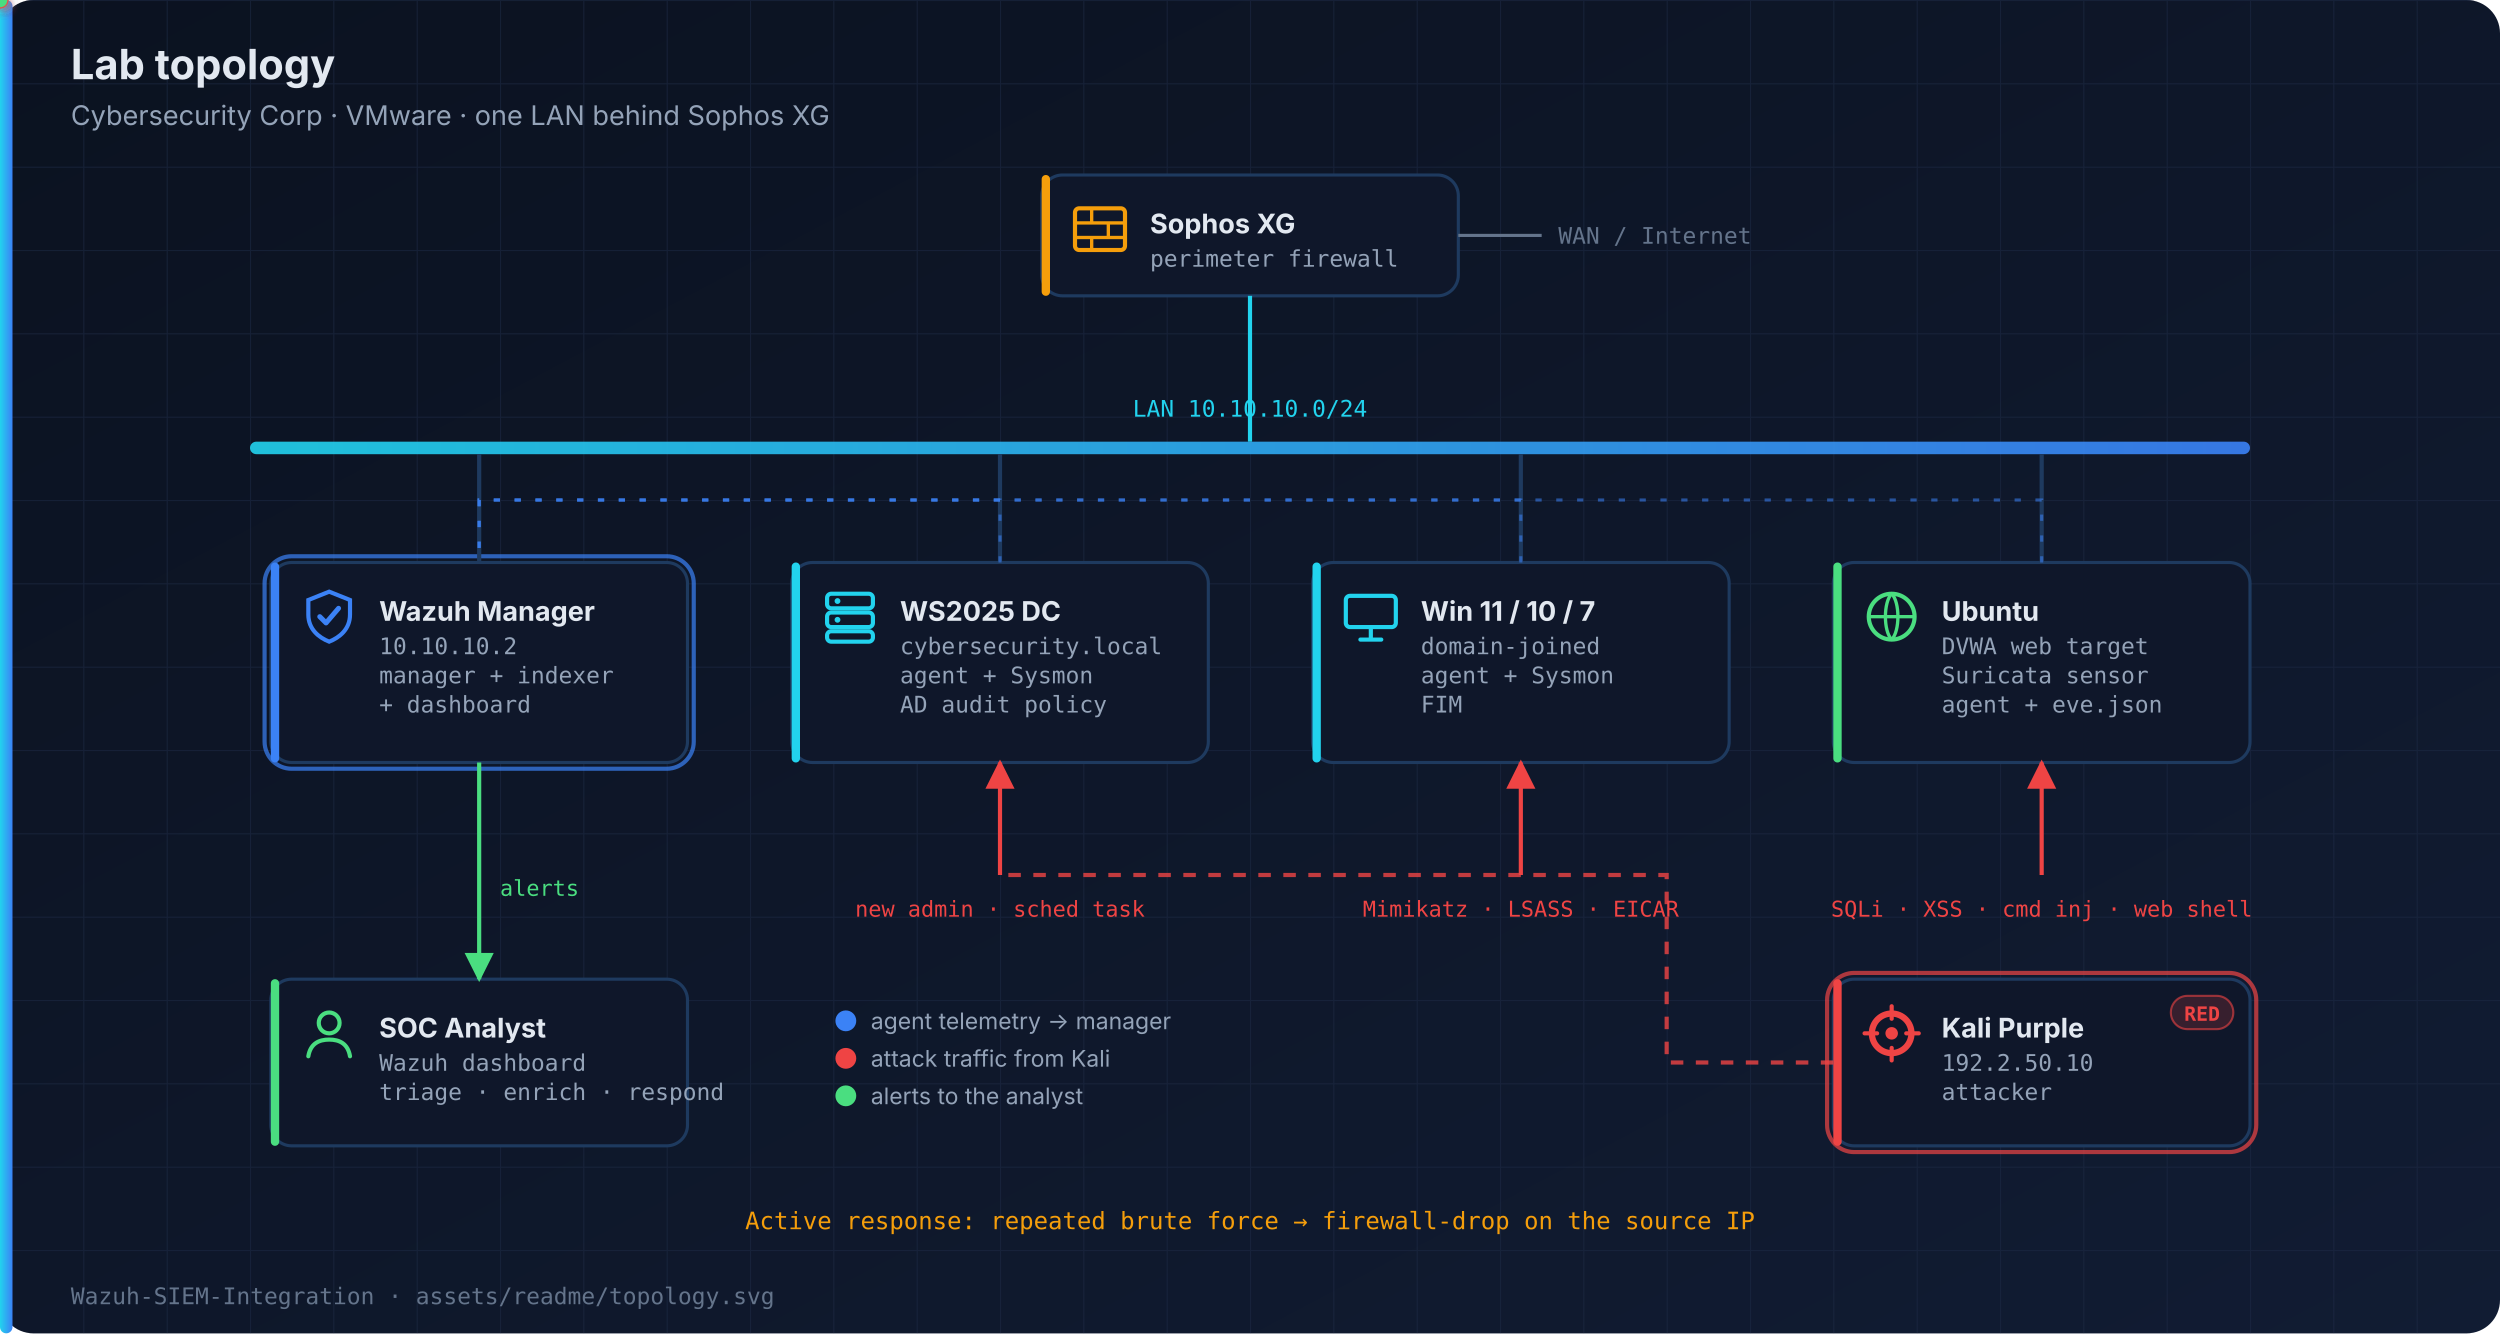
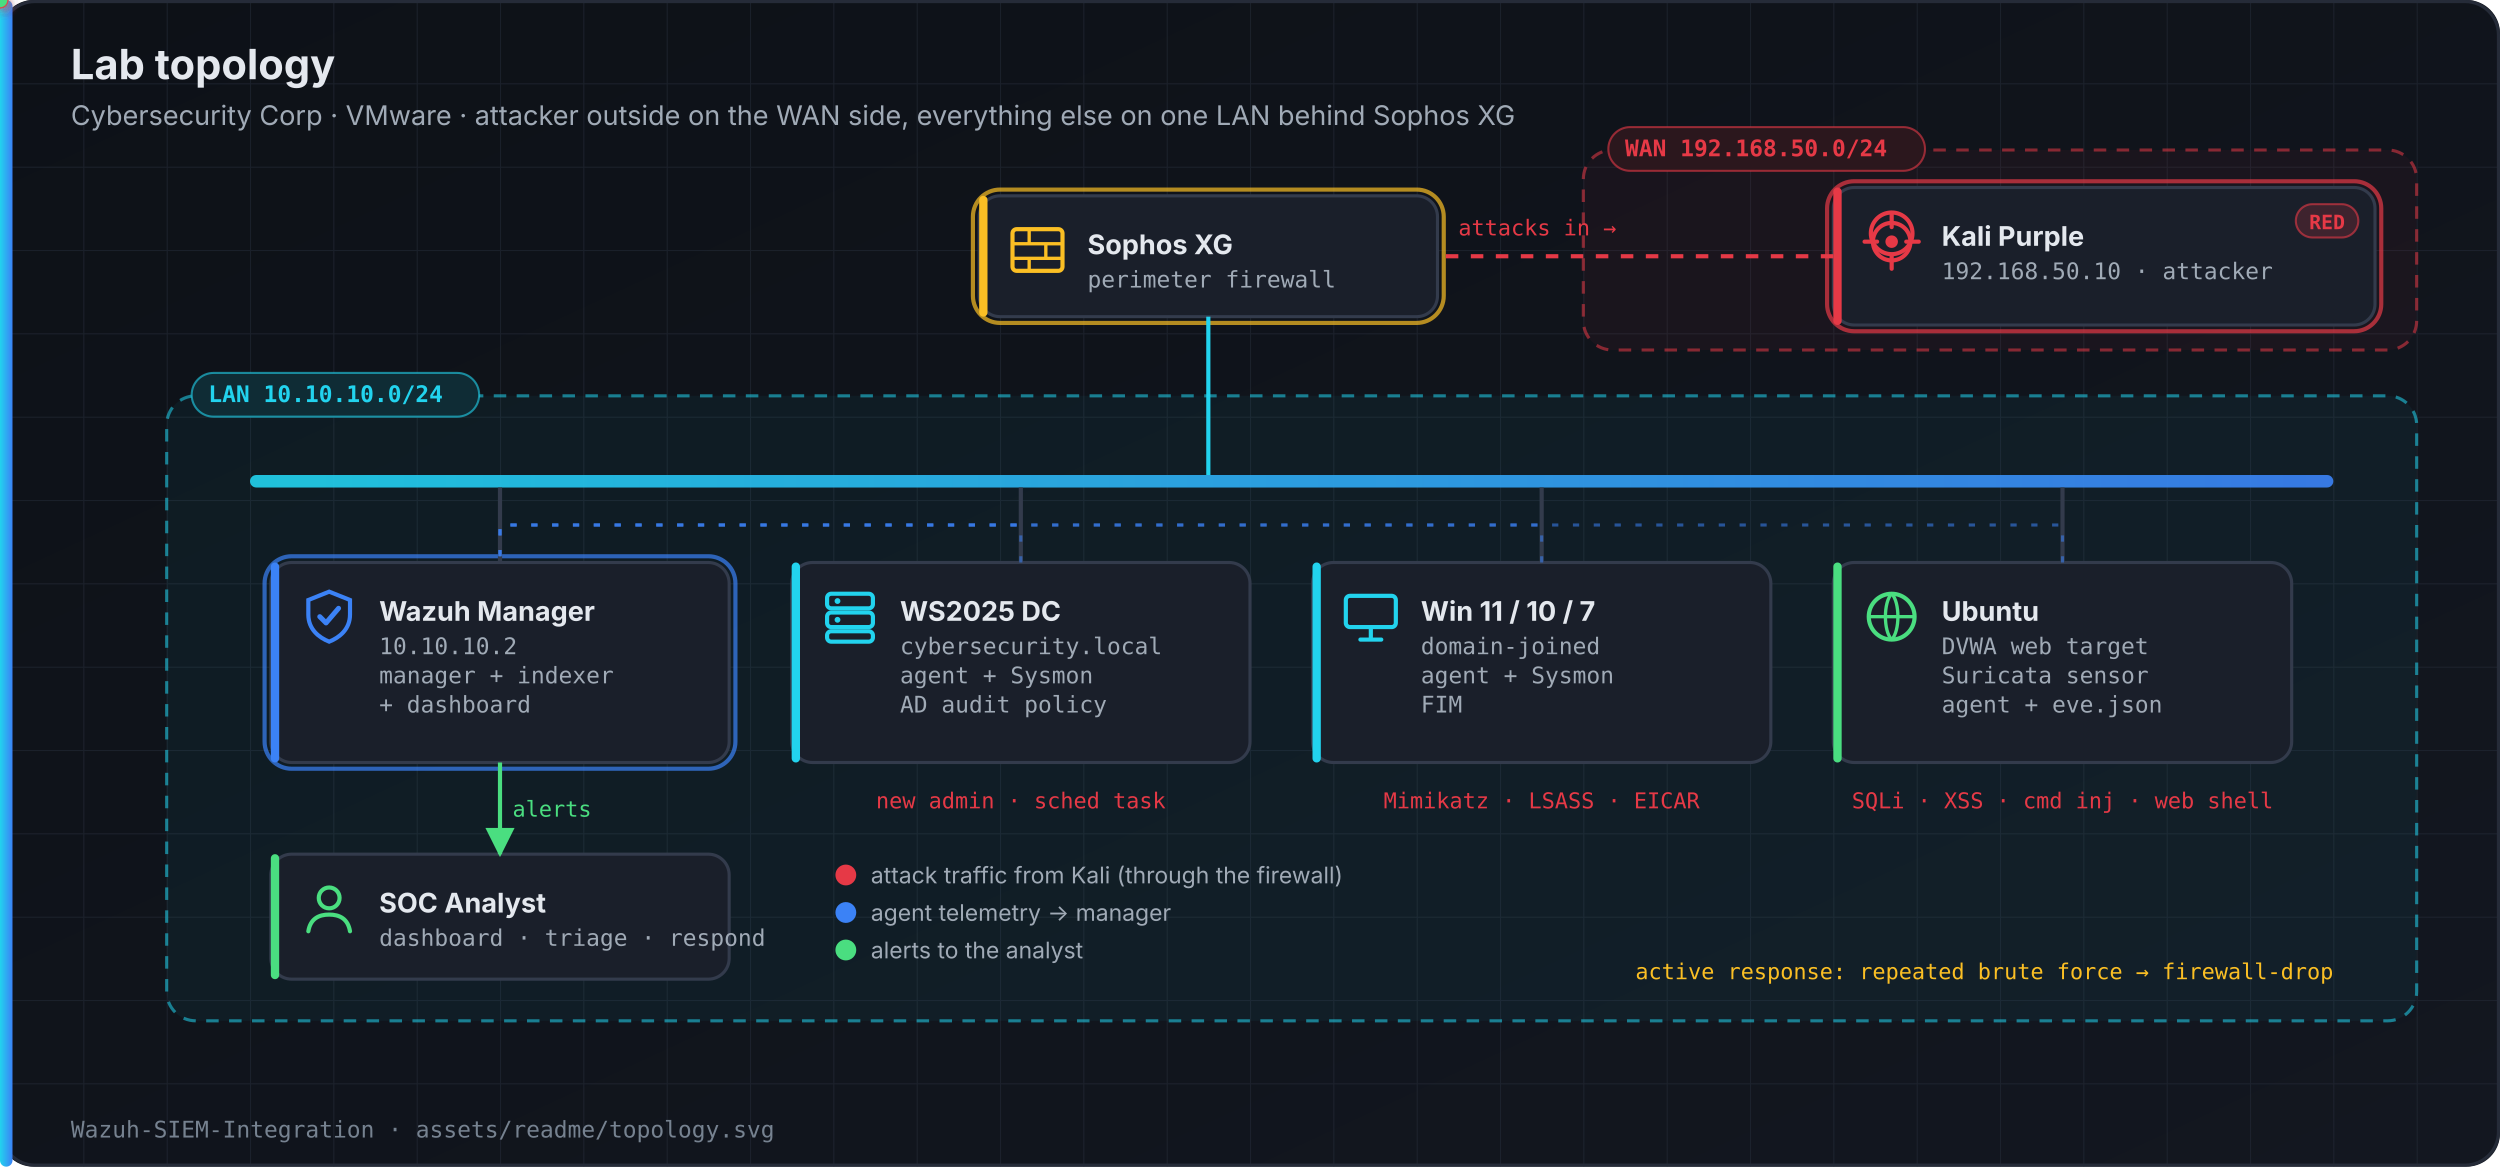
- <svg xmlns="http://www.w3.org/2000/svg" width="1200" height="640" viewBox="0 0 1200 640" role="img" aria-label="Lab topology — Cybersecurity Corp home lab">
+ <svg xmlns="http://www.w3.org/2000/svg" width="1200" height="560" viewBox="0 0 1200 560" role="img" aria-label="Lab topology — Cybersecurity Corp home lab">
  <defs>
    <linearGradient id="bg" x1="0" y1="0" x2="1" y2="1">
-       <stop offset="0" stop-color="#0B1220" />
-       <stop offset="1" stop-color="#111C33" />
+       <stop offset="0" stop-color="#0d1117" />
+       <stop offset="1" stop-color="#131720" />
    </linearGradient>
    <linearGradient id="accent" x1="0" y1="0" x2="1" y2="0">
-       <stop offset="0" stop-color="#22D3EE" />
-       <stop offset="1" stop-color="#3B82F6" />
+       <stop offset="0" stop-color="#22d3ee" />
+       <stop offset="1" stop-color="#3b82f6" />
    </linearGradient>
    <pattern id="grid" width="40" height="40" patternUnits="userSpaceOnUse">
-       <path d="M40 0H0V40" fill="none" stroke="#1E2A45" stroke-width="1" />
+       <path d="M40 0H0V40" fill="none" stroke="#252b38" stroke-width="1" />
    </pattern>
    <filter id="glow" x="-100%" y="-100%" width="300%" height="300%">
      <feGaussianBlur stdDeviation="2.5" result="b" />
      <feMerge>
        <feMergeNode in="b" />
        <feMergeNode in="SourceGraphic" />
      </feMerge>
    </filter>
-     <marker id="arrow-EF4444" viewBox="0 0 10 10" refX="9" refY="5" markerWidth="7" markerHeight="7" orient="auto-start-reverse">
-       <path d="M0 0L10 5L0 10z" fill="#EF4444" />
-     </marker>
-     <marker id="arrow-4ADE80" viewBox="0 0 10 10" refX="9" refY="5" markerWidth="7" markerHeight="7" orient="auto-start-reverse">
-       <path d="M0 0L10 5L0 10z" fill="#4ADE80" />
+     <marker id="arrow-4ade80" viewBox="0 0 10 10" refX="9" refY="5" markerWidth="7" markerHeight="7" orient="auto-start-reverse">
+       <path d="M0 0L10 5L0 10z" fill="#4ade80" />
    </marker>
  </defs>
-   <rect width="1200" height="640" rx="16" fill="url(#bg)" />
-   <rect width="1200" height="640" rx="16" fill="url(#grid)" opacity="0.55" />
-   <rect x="0" y="0" width="6" height="640" rx="3" fill="url(#accent)" />
-   <text x="34" y="38" font-family="Inter, Segoe UI, Arial, sans-serif" font-size="20" font-weight="700" fill="#E2E8F0">Lab topology</text>
-   <text x="34" y="60" font-family="Inter, Segoe UI, Arial, sans-serif" font-size="13" fill="#94A3B8">Cybersecurity Corp · VMware · one LAN behind Sophos XG</text>
-   <g transform="translate(500,84)">
-     <rect width="200" height="58" rx="10" fill="#0F172A" stroke="#1E3A5F" stroke-width="1.5" />
-     <rect width="4" height="58" rx="2" fill="#F59E0B" />
-     <g transform="translate(14,12)">
-       <rect x="2" y="4" width="24" height="20" rx="2" fill="none" stroke="#F59E0B" stroke-width="2" />
-       <path d="M2 11h24M2 18h24M10 4v7M18 11v7M10 18v6" stroke="#F59E0B" stroke-width="1.6" />
-     </g>
-     <text x="52" y="28" font-family="Inter, Segoe UI, Arial, sans-serif" font-size="13" font-weight="700" fill="#E2E8F0">Sophos XG</text>
-     <text x="52" y="44" font-family="ui-monospace, SFMono-Regular, Menlo, Consolas, monospace" font-size="11" fill="#94A3B8">perimeter firewall</text>
-   </g>
-   <path d="M700,113 L740,113" fill="none" stroke="#64748B" stroke-width="1.5" opacity="1" />
-   <text x="748" y="117" font-family="ui-monospace, SFMono-Regular, Menlo, Consolas, monospace" font-size="11" fill="#64748B">WAN / Internet</text>
-   <rect x="120" y="212" width="960" height="6" rx="3" fill="url(#accent)" opacity="0.9" />
-   <text x="600" y="200" font-family="ui-monospace, SFMono-Regular, Menlo, Consolas, monospace" font-size="11" fill="#22D3EE" text-anchor="middle">LAN  10.10.10.0/24</text>
-   <path d="M600.0,142 L600,212" fill="none" stroke="#22D3EE" stroke-width="2" opacity="1" />
-   <g transform="translate(130,270)">
-     <rect x="-3" y="-3" width="206" height="102" rx="13" fill="none" stroke="#3B82F6" stroke-width="2" opacity="0.7">
+   <rect width="1200" height="560" rx="16" fill="url(#bg)" />
+   <rect x="0.75" y="0.75" width="1198.5" height="558.5" rx="16" fill="none" stroke="#252b38" stroke-width="1.5" />
+   <rect width="1200" height="560" rx="16" fill="url(#grid)" opacity="0.55" />
+   <rect x="0" y="0" width="6" height="560" rx="3" fill="url(#accent)" />
+   <text x="34" y="38" font-family="Inter, Segoe UI, Arial, sans-serif" font-size="20" font-weight="700" fill="#e4e8ee">Lab topology</text>
+   <text x="34" y="60" font-family="Inter, Segoe UI, Arial, sans-serif" font-size="13" fill="#a0aab6">Cybersecurity Corp · VMware · attacker outside on the WAN side, everything else on one LAN behind Sophos XG</text>
+   <rect x="760" y="72" width="400" height="96" rx="14" fill="#e63946" fill-opacity="0.05" stroke="#e63946" stroke-opacity="0.55" stroke-width="1.5" stroke-dasharray="6 5" />
+   <rect x="772" y="61" width="152" height="21" rx="10.5" fill="#0d1117" />
+   <rect x="772" y="61" width="152" height="21" rx="10.5" fill="#e63946" fill-opacity="0.14" stroke="#e63946" stroke-opacity="0.6" />
+   <text x="780" y="75" font-family="ui-monospace, SFMono-Regular, Menlo, Consolas, monospace" font-size="11" font-weight="600" fill="#e63946">WAN  192.168.50.0/24</text>
+   <g transform="translate(880,90)">
+     <rect x="-3" y="-3" width="266" height="72" rx="13" fill="none" stroke="#e63946" stroke-width="2" opacity="0.7">
      <animate attributeName="opacity" values="0.8;0.15;0.8" dur="1.8s" repeatCount="indefinite" />
    </rect>
-     <rect width="200" height="96" rx="10" fill="#0F172A" stroke="#1E3A5F" stroke-width="1.5" />
-     <rect width="4" height="96" rx="2" fill="#3B82F6" />
+     <rect width="260" height="66" rx="10" fill="#1a1f2a" stroke="#333b4c" stroke-width="1.5" />
+     <rect width="4" height="66" rx="2" fill="#e63946" />
    <g transform="translate(14,12)">
-       <path d="M14 2l10 4v7c0 7-5 11-10 13C9 24 4 20 4 13V6z" fill="none" stroke="#3B82F6" stroke-width="2" />
-       <path d="M9.5 14l3 3 6-7" fill="none" stroke="#3B82F6" stroke-width="2.4" stroke-linecap="round" stroke-linejoin="round" />
+       <circle cx="14" cy="14" r="9" fill="none" stroke="#e63946" stroke-width="2" />
+       <circle cx="14" cy="14" r="3" fill="#e63946" />
+       <path d="M14 1v6M14 21v6M1 14h6M21 14h6" stroke="#e63946" stroke-width="2" stroke-linecap="round" />
    </g>
-     <text x="52" y="28" font-family="Inter, Segoe UI, Arial, sans-serif" font-size="13" font-weight="700" fill="#E2E8F0">Wazuh Manager</text>
-     <text x="52" y="44" font-family="ui-monospace, SFMono-Regular, Menlo, Consolas, monospace" font-size="11" fill="#94A3B8">10.10.10.2</text>
-     <text x="52" y="58" font-family="ui-monospace, SFMono-Regular, Menlo, Consolas, monospace" font-size="11" fill="#94A3B8">manager + indexer</text>
-     <text x="52" y="72" font-family="ui-monospace, SFMono-Regular, Menlo, Consolas, monospace" font-size="11" fill="#94A3B8">+ dashboard</text>
+     <text x="52" y="28" font-family="Inter, Segoe UI, Arial, sans-serif" font-size="13" font-weight="700" fill="#e4e8ee">Kali Purple</text>
+     <text x="52" y="44" font-family="ui-monospace, SFMono-Regular, Menlo, Consolas, monospace" font-size="11" fill="#a0aab6">192.168.50.10 · attacker</text>
+     <rect x="222" y="8" width="30" height="16" rx="8" fill="#e63946" fill-opacity="0.18" stroke="#e63946" stroke-opacity="0.6" />
+     <text x="237.0" y="20" font-family="ui-monospace, SFMono-Regular, Menlo, Consolas, monospace" font-size="9.5" font-weight="700" fill="#e63946" text-anchor="middle">RED</text>
  </g>
-   <g transform="translate(380,270)">
-     <rect width="200" height="96" rx="10" fill="#0F172A" stroke="#1E3A5F" stroke-width="1.5" />
-     <rect width="4" height="96" rx="2" fill="#22D3EE" />
-     <g transform="translate(14,12)">
-       <rect x="3" y="3" width="22" height="7" rx="2" fill="none" stroke="#22D3EE" stroke-width="2" />
-       <rect x="3" y="12" width="22" height="7" rx="2" fill="none" stroke="#22D3EE" stroke-width="2" />
-       <rect x="3" y="21" width="22" height="5" rx="2" fill="none" stroke="#22D3EE" stroke-width="2" />
-       <circle cx="8" cy="6.5" r="1.4" fill="#22D3EE" />
-       <circle cx="8" cy="15.5" r="1.4" fill="#22D3EE" />
-     </g>
-     <text x="52" y="28" font-family="Inter, Segoe UI, Arial, sans-serif" font-size="13" font-weight="700" fill="#E2E8F0">WS2025 DC</text>
-     <text x="52" y="44" font-family="ui-monospace, SFMono-Regular, Menlo, Consolas, monospace" font-size="11" fill="#94A3B8">cybersecurity.local</text>
-     <text x="52" y="58" font-family="ui-monospace, SFMono-Regular, Menlo, Consolas, monospace" font-size="11" fill="#94A3B8">agent + Sysmon</text>
-     <text x="52" y="72" font-family="ui-monospace, SFMono-Regular, Menlo, Consolas, monospace" font-size="11" fill="#94A3B8">AD audit policy</text>
-   </g>
-   <g transform="translate(630,270)">
-     <rect width="200" height="96" rx="10" fill="#0F172A" stroke="#1E3A5F" stroke-width="1.5" />
-     <rect width="4" height="96" rx="2" fill="#22D3EE" />
-     <g transform="translate(14,12)">
-       <rect x="2" y="4" width="24" height="15" rx="2" fill="none" stroke="#22D3EE" stroke-width="2" />
-       <path d="M9 25h10M14 19v6" stroke="#22D3EE" stroke-width="2" stroke-linecap="round" />
-     </g>
-     <text x="52" y="28" font-family="Inter, Segoe UI, Arial, sans-serif" font-size="13" font-weight="700" fill="#E2E8F0">Win 11 / 10 / 7</text>
-     <text x="52" y="44" font-family="ui-monospace, SFMono-Regular, Menlo, Consolas, monospace" font-size="11" fill="#94A3B8">domain-joined</text>
-     <text x="52" y="58" font-family="ui-monospace, SFMono-Regular, Menlo, Consolas, monospace" font-size="11" fill="#94A3B8">agent + Sysmon</text>
-     <text x="52" y="72" font-family="ui-monospace, SFMono-Regular, Menlo, Consolas, monospace" font-size="11" fill="#94A3B8">FIM</text>
-   </g>
-   <g transform="translate(880,270)">
-     <rect width="200" height="96" rx="10" fill="#0F172A" stroke="#1E3A5F" stroke-width="1.5" />
-     <rect width="4" height="96" rx="2" fill="#4ADE80" />
-     <g transform="translate(14,12)">
-       <circle cx="14" cy="14" r="11" fill="none" stroke="#4ADE80" stroke-width="2" />
-       <path d="M3 14h22M14 3c-4 4-4 18 0 22M14 3c4 4 4 18 0 22" fill="none" stroke="#4ADE80" stroke-width="1.6" />
-     </g>
-     <text x="52" y="28" font-family="Inter, Segoe UI, Arial, sans-serif" font-size="13" font-weight="700" fill="#E2E8F0">Ubuntu</text>
-     <text x="52" y="44" font-family="ui-monospace, SFMono-Regular, Menlo, Consolas, monospace" font-size="11" fill="#94A3B8">DVWA web target</text>
-     <text x="52" y="58" font-family="ui-monospace, SFMono-Regular, Menlo, Consolas, monospace" font-size="11" fill="#94A3B8">Suricata sensor</text>
-     <text x="52" y="72" font-family="ui-monospace, SFMono-Regular, Menlo, Consolas, monospace" font-size="11" fill="#94A3B8">agent + eve.json</text>
-   </g>
-   <path d="M230.0,218 L230.0,270" fill="none" stroke="#1E3A5F" stroke-width="2" opacity="1" />
-   <path d="M480.0,218 L480.0,270" fill="none" stroke="#1E3A5F" stroke-width="2" opacity="1" />
-   <path d="M730.0,218 L730.0,270" fill="none" stroke="#1E3A5F" stroke-width="2" opacity="1" />
-   <path d="M980.0,218 L980.0,270" fill="none" stroke="#1E3A5F" stroke-width="2" opacity="1" />
-   <path d="M480.0,270 L480.0,240 L230.0,240 L230.0,270" fill="none" stroke="#3B82F6" stroke-width="1.5" stroke-dasharray="3 7" opacity="0.55">
-     <animate attributeName="stroke-dashoffset" from="24" to="0" dur="1.2s" repeatCount="indefinite" />
-   </path>
-   <circle r="3" fill="#3B82F6" filter="url(#glow)">
-     <animateMotion dur="2.4s" begin="0s" repeatCount="indefinite" path="M480.0,270 L480.0,240 L230.0,240 L230.0,270" />
-   </circle>
-   <path d="M730.0,270 L730.0,240 L230.0,240 L230.0,270" fill="none" stroke="#3B82F6" stroke-width="1.5" stroke-dasharray="3 7" opacity="0.55">
-     <animate attributeName="stroke-dashoffset" from="24" to="0" dur="1.2s" repeatCount="indefinite" />
-   </path>
-   <circle r="3" fill="#3B82F6" filter="url(#glow)">
-     <animateMotion dur="2.4s" begin="0.6s" repeatCount="indefinite" path="M730.0,270 L730.0,240 L230.0,240 L230.0,270" />
-   </circle>
-   <path d="M980.0,270 L980.0,240 L230.0,240 L230.0,270" fill="none" stroke="#3B82F6" stroke-width="1.5" stroke-dasharray="3 7" opacity="0.55">
-     <animate attributeName="stroke-dashoffset" from="24" to="0" dur="1.2s" repeatCount="indefinite" />
-   </path>
-   <circle r="3" fill="#3B82F6" filter="url(#glow)">
-     <animateMotion dur="2.4s" begin="1.2s" repeatCount="indefinite" path="M980.0,270 L980.0,240 L230.0,240 L230.0,270" />
-   </circle>
-   <g transform="translate(880,470)">
-     <rect x="-3" y="-3" width="206" height="86" rx="13" fill="none" stroke="#EF4444" stroke-width="2" opacity="0.7">
-       <animate attributeName="opacity" values="0.8;0.15;0.8" dur="1.8s" repeatCount="indefinite" />
-     </rect>
-     <rect width="200" height="80" rx="10" fill="#0F172A" stroke="#1E3A5F" stroke-width="1.5" />
-     <rect width="4" height="80" rx="2" fill="#EF4444" />
-     <g transform="translate(14,12)">
-       <circle cx="14" cy="14" r="9" fill="none" stroke="#EF4444" stroke-width="2" />
-       <circle cx="14" cy="14" r="3" fill="#EF4444" />
-       <path d="M14 1v6M14 21v6M1 14h6M21 14h6" stroke="#EF4444" stroke-width="2" stroke-linecap="round" />
-     </g>
-     <text x="52" y="28" font-family="Inter, Segoe UI, Arial, sans-serif" font-size="13" font-weight="700" fill="#E2E8F0">Kali Purple</text>
-     <text x="52" y="44" font-family="ui-monospace, SFMono-Regular, Menlo, Consolas, monospace" font-size="11" fill="#94A3B8">192.2.50.10</text>
-     <text x="52" y="58" font-family="ui-monospace, SFMono-Regular, Menlo, Consolas, monospace" font-size="11" fill="#94A3B8">attacker</text>
-     <rect x="162" y="8" width="30" height="16" rx="8" fill="#EF4444" fill-opacity="0.18" stroke="#EF4444" stroke-opacity="0.6" />
-     <text x="177.0" y="20" font-family="ui-monospace, SFMono-Regular, Menlo, Consolas, monospace" font-size="9.5" font-weight="700" fill="#EF4444" text-anchor="middle">RED</text>
-   </g>
-   <circle cx="908" cy="496" r="10" fill="none" stroke="#EF4444" stroke-width="2">
+   <circle cx="908" cy="112" r="10" fill="none" stroke="#e63946" stroke-width="2">
    <animate attributeName="r" from="10" to="34" dur="2.2s" begin="0s" repeatCount="indefinite" />
    <animate attributeName="opacity" from="0.9" to="0" dur="2.2s" begin="0s" repeatCount="indefinite" />
  </circle>
-   <path d="M880,510.0 L800,510.0 L800,420 L480.0,420" fill="none" stroke="#EF4444" stroke-width="2" stroke-dasharray="6 6" opacity="0.8">
+   <g transform="translate(470,94)">
+     <rect x="-3" y="-3" width="226" height="64" rx="13" fill="none" stroke="#fbbf24" stroke-width="2" opacity="0.7">
+       <animate attributeName="opacity" values="0.8;0.15;0.8" dur="1.8s" repeatCount="indefinite" />
+     </rect>
+     <rect width="220" height="58" rx="10" fill="#1a1f2a" stroke="#333b4c" stroke-width="1.5" />
+     <rect width="4" height="58" rx="2" fill="#fbbf24" />
+     <g transform="translate(14,12)">
+       <rect x="2" y="4" width="24" height="20" rx="2" fill="none" stroke="#fbbf24" stroke-width="2" />
+       <path d="M2 11h24M2 18h24M10 4v7M18 11v7M10 18v6" stroke="#fbbf24" stroke-width="1.6" />
+     </g>
+     <text x="52" y="28" font-family="Inter, Segoe UI, Arial, sans-serif" font-size="13" font-weight="700" fill="#e4e8ee">Sophos XG</text>
+     <text x="52" y="44" font-family="ui-monospace, SFMono-Regular, Menlo, Consolas, monospace" font-size="11" fill="#a0aab6">perimeter firewall</text>
+   </g>
+   <path d="M880,123.0 L690,123.0" fill="none" stroke="#e63946" stroke-width="2" stroke-dasharray="6 6" opacity="1">
    <animate attributeName="stroke-dashoffset" from="24" to="0" dur="1.2s" repeatCount="indefinite" />
  </path>
-   <path d="M980.0,420 L980.0,366" fill="none" stroke="#EF4444" stroke-width="2" opacity="1" marker-end="url(#arrow-EF4444)" />
-   <circle r="4" fill="#EF4444" filter="url(#glow)">
-     <animateMotion dur="2.6s" begin="0.0s" repeatCount="indefinite" path="M880,510.0 L800,510.0 L800,420 L980.0,420 L980.0,366" />
+   <text x="700" y="113" font-family="ui-monospace, SFMono-Regular, Menlo, Consolas, monospace" font-size="10.5" fill="#e63946">attacks in →</text>
+   <rect x="80" y="190" width="1080" height="300" rx="14" fill="#22d3ee" fill-opacity="0.05" stroke="#22d3ee" stroke-opacity="0.55" stroke-width="1.5" stroke-dasharray="6 5" />
+   <rect x="92" y="179" width="138" height="21" rx="10.5" fill="#0d1117" />
+   <rect x="92" y="179" width="138" height="21" rx="10.5" fill="#22d3ee" fill-opacity="0.14" stroke="#22d3ee" stroke-opacity="0.6" />
+   <text x="100" y="193" font-family="ui-monospace, SFMono-Regular, Menlo, Consolas, monospace" font-size="11" font-weight="600" fill="#22d3ee">LAN  10.10.10.0/24</text>
+   <rect x="120" y="228" width="1000" height="6" rx="3" fill="url(#accent)" opacity="0.9" />
+   <path d="M580.0,152 L580,228" fill="none" stroke="#22d3ee" stroke-width="2" opacity="1" />
+   <g transform="translate(130,270)">
+     <rect x="-3" y="-3" width="226" height="102" rx="13" fill="none" stroke="#3b82f6" stroke-width="2" opacity="0.7">
+       <animate attributeName="opacity" values="0.8;0.15;0.8" dur="1.8s" repeatCount="indefinite" />
+     </rect>
+     <rect width="220" height="96" rx="10" fill="#1a1f2a" stroke="#333b4c" stroke-width="1.5" />
+     <rect width="4" height="96" rx="2" fill="#3b82f6" />
+     <g transform="translate(14,12)">
+       <path d="M14 2l10 4v7c0 7-5 11-10 13C9 24 4 20 4 13V6z" fill="none" stroke="#3b82f6" stroke-width="2" />
+       <path d="M9.5 14l3 3 6-7" fill="none" stroke="#3b82f6" stroke-width="2.4" stroke-linecap="round" stroke-linejoin="round" />
+     </g>
+     <text x="52" y="28" font-family="Inter, Segoe UI, Arial, sans-serif" font-size="13" font-weight="700" fill="#e4e8ee">Wazuh Manager</text>
+     <text x="52" y="44" font-family="ui-monospace, SFMono-Regular, Menlo, Consolas, monospace" font-size="11" fill="#a0aab6">10.10.10.2</text>
+     <text x="52" y="58" font-family="ui-monospace, SFMono-Regular, Menlo, Consolas, monospace" font-size="11" fill="#a0aab6">manager + indexer</text>
+     <text x="52" y="72" font-family="ui-monospace, SFMono-Regular, Menlo, Consolas, monospace" font-size="11" fill="#a0aab6">+ dashboard</text>
+   </g>
+   <g transform="translate(380,270)">
+     <rect width="220" height="96" rx="10" fill="#1a1f2a" stroke="#333b4c" stroke-width="1.5" />
+     <rect width="4" height="96" rx="2" fill="#22d3ee" />
+     <g transform="translate(14,12)">
+       <rect x="3" y="3" width="22" height="7" rx="2" fill="none" stroke="#22d3ee" stroke-width="2" />
+       <rect x="3" y="12" width="22" height="7" rx="2" fill="none" stroke="#22d3ee" stroke-width="2" />
+       <rect x="3" y="21" width="22" height="5" rx="2" fill="none" stroke="#22d3ee" stroke-width="2" />
+       <circle cx="8" cy="6.5" r="1.4" fill="#22d3ee" />
+       <circle cx="8" cy="15.5" r="1.4" fill="#22d3ee" />
+     </g>
+     <text x="52" y="28" font-family="Inter, Segoe UI, Arial, sans-serif" font-size="13" font-weight="700" fill="#e4e8ee">WS2025 DC</text>
+     <text x="52" y="44" font-family="ui-monospace, SFMono-Regular, Menlo, Consolas, monospace" font-size="11" fill="#a0aab6">cybersecurity.local</text>
+     <text x="52" y="58" font-family="ui-monospace, SFMono-Regular, Menlo, Consolas, monospace" font-size="11" fill="#a0aab6">agent + Sysmon</text>
+     <text x="52" y="72" font-family="ui-monospace, SFMono-Regular, Menlo, Consolas, monospace" font-size="11" fill="#a0aab6">AD audit policy</text>
+   </g>
+   <g transform="translate(630,270)">
+     <rect width="220" height="96" rx="10" fill="#1a1f2a" stroke="#333b4c" stroke-width="1.5" />
+     <rect width="4" height="96" rx="2" fill="#22d3ee" />
+     <g transform="translate(14,12)">
+       <rect x="2" y="4" width="24" height="15" rx="2" fill="none" stroke="#22d3ee" stroke-width="2" />
+       <path d="M9 25h10M14 19v6" stroke="#22d3ee" stroke-width="2" stroke-linecap="round" />
+     </g>
+     <text x="52" y="28" font-family="Inter, Segoe UI, Arial, sans-serif" font-size="13" font-weight="700" fill="#e4e8ee">Win 11 / 10 / 7</text>
+     <text x="52" y="44" font-family="ui-monospace, SFMono-Regular, Menlo, Consolas, monospace" font-size="11" fill="#a0aab6">domain-joined</text>
+     <text x="52" y="58" font-family="ui-monospace, SFMono-Regular, Menlo, Consolas, monospace" font-size="11" fill="#a0aab6">agent + Sysmon</text>
+     <text x="52" y="72" font-family="ui-monospace, SFMono-Regular, Menlo, Consolas, monospace" font-size="11" fill="#a0aab6">FIM</text>
+   </g>
+   <g transform="translate(880,270)">
+     <rect width="220" height="96" rx="10" fill="#1a1f2a" stroke="#333b4c" stroke-width="1.5" />
+     <rect width="4" height="96" rx="2" fill="#4ade80" />
+     <g transform="translate(14,12)">
+       <circle cx="14" cy="14" r="11" fill="none" stroke="#4ade80" stroke-width="2" />
+       <path d="M3 14h22M14 3c-4 4-4 18 0 22M14 3c4 4 4 18 0 22" fill="none" stroke="#4ade80" stroke-width="1.6" />
+     </g>
+     <text x="52" y="28" font-family="Inter, Segoe UI, Arial, sans-serif" font-size="13" font-weight="700" fill="#e4e8ee">Ubuntu</text>
+     <text x="52" y="44" font-family="ui-monospace, SFMono-Regular, Menlo, Consolas, monospace" font-size="11" fill="#a0aab6">DVWA web target</text>
+     <text x="52" y="58" font-family="ui-monospace, SFMono-Regular, Menlo, Consolas, monospace" font-size="11" fill="#a0aab6">Suricata sensor</text>
+     <text x="52" y="72" font-family="ui-monospace, SFMono-Regular, Menlo, Consolas, monospace" font-size="11" fill="#a0aab6">agent + eve.json</text>
+   </g>
+   <path d="M240.0,234 L240.0,270" fill="none" stroke="#333b4c" stroke-width="2" opacity="1" />
+   <path d="M490.0,234 L490.0,270" fill="none" stroke="#333b4c" stroke-width="2" opacity="1" />
+   <path d="M740.0,234 L740.0,270" fill="none" stroke="#333b4c" stroke-width="2" opacity="1" />
+   <path d="M990.0,234 L990.0,270" fill="none" stroke="#333b4c" stroke-width="2" opacity="1" />
+   <path d="M490.0,270 L490.0,252 L240.0,252 L240.0,270" fill="none" stroke="#3b82f6" stroke-width="1.5" stroke-dasharray="3 7" opacity="0.55">
+     <animate attributeName="stroke-dashoffset" from="24" to="0" dur="1.2s" repeatCount="indefinite" />
+   </path>
+   <circle r="3" fill="#3b82f6" filter="url(#glow)">
+     <animateMotion dur="2.4s" begin="0s" repeatCount="indefinite" path="M490.0,270 L490.0,252 L240.0,252 L240.0,270" />
  </circle>
-   <text x="980.0" y="440" font-family="ui-monospace, SFMono-Regular, Menlo, Consolas, monospace" font-size="10.5" fill="#EF4444" text-anchor="middle">SQLi · XSS · cmd inj · web shell</text>
-   <path d="M730.0,420 L730.0,366" fill="none" stroke="#EF4444" stroke-width="2" opacity="1" marker-end="url(#arrow-EF4444)" />
-   <circle r="4" fill="#EF4444" filter="url(#glow)">
-     <animateMotion dur="3.0s" begin="0.9s" repeatCount="indefinite" path="M880,510.0 L800,510.0 L800,420 L730.0,420 L730.0,366" />
+   <path d="M740.0,270 L740.0,252 L240.0,252 L240.0,270" fill="none" stroke="#3b82f6" stroke-width="1.5" stroke-dasharray="3 7" opacity="0.55">
+     <animate attributeName="stroke-dashoffset" from="24" to="0" dur="1.2s" repeatCount="indefinite" />
+   </path>
+   <circle r="3" fill="#3b82f6" filter="url(#glow)">
+     <animateMotion dur="2.4s" begin="0.6s" repeatCount="indefinite" path="M740.0,270 L740.0,252 L240.0,252 L240.0,270" />
  </circle>
-   <text x="730.0" y="440" font-family="ui-monospace, SFMono-Regular, Menlo, Consolas, monospace" font-size="10.5" fill="#EF4444" text-anchor="middle">Mimikatz · LSASS · EICAR</text>
-   <path d="M480.0,420 L480.0,366" fill="none" stroke="#EF4444" stroke-width="2" opacity="1" marker-end="url(#arrow-EF4444)" />
-   <circle r="4" fill="#EF4444" filter="url(#glow)">
-     <animateMotion dur="3.4s" begin="1.8s" repeatCount="indefinite" path="M880,510.0 L800,510.0 L800,420 L480.0,420 L480.0,366" />
+   <path d="M990.0,270 L990.0,252 L240.0,252 L240.0,270" fill="none" stroke="#3b82f6" stroke-width="1.5" stroke-dasharray="3 7" opacity="0.55">
+     <animate attributeName="stroke-dashoffset" from="24" to="0" dur="1.2s" repeatCount="indefinite" />
+   </path>
+   <circle r="3" fill="#3b82f6" filter="url(#glow)">
+     <animateMotion dur="2.4s" begin="1.2s" repeatCount="indefinite" path="M990.0,270 L990.0,252 L240.0,252 L240.0,270" />
  </circle>
-   <text x="480.0" y="440" font-family="ui-monospace, SFMono-Regular, Menlo, Consolas, monospace" font-size="10.5" fill="#EF4444" text-anchor="middle">new admin · sched task</text>
-   <g transform="translate(130,470)">
-     <rect width="200" height="80" rx="10" fill="#0F172A" stroke="#1E3A5F" stroke-width="1.5" />
-     <rect width="4" height="80" rx="2" fill="#4ADE80" />
+   <circle r="4" fill="#e63946" filter="url(#glow)">
+     <animateMotion dur="3.2s" begin="0.0s" repeatCount="indefinite" path="M880,123.0 L690,123.0 L580.0,123.0 L580.0,152 L580,228 L990.0,228 L990.0,270" />
+   </circle>
+   <text x="990.0" y="388" font-family="ui-monospace, SFMono-Regular, Menlo, Consolas, monospace" font-size="10.5" fill="#e63946" text-anchor="middle">SQLi · XSS · cmd inj · web shell</text>
+   <circle r="4" fill="#e63946" filter="url(#glow)">
+     <animateMotion dur="3.6s" begin="1.0s" repeatCount="indefinite" path="M880,123.0 L690,123.0 L580.0,123.0 L580.0,152 L580,228 L740.0,228 L740.0,270" />
+   </circle>
+   <text x="740.0" y="388" font-family="ui-monospace, SFMono-Regular, Menlo, Consolas, monospace" font-size="10.5" fill="#e63946" text-anchor="middle">Mimikatz · LSASS · EICAR</text>
+   <circle r="4" fill="#e63946" filter="url(#glow)">
+     <animateMotion dur="4.0s" begin="2.0s" repeatCount="indefinite" path="M880,123.0 L690,123.0 L580.0,123.0 L580.0,152 L580,228 L490.0,228 L490.0,270" />
+   </circle>
+   <text x="490.0" y="388" font-family="ui-monospace, SFMono-Regular, Menlo, Consolas, monospace" font-size="10.5" fill="#e63946" text-anchor="middle">new admin · sched task</text>
+   <g transform="translate(130,410)">
+     <rect width="220" height="60" rx="10" fill="#1a1f2a" stroke="#333b4c" stroke-width="1.5" />
+     <rect width="4" height="60" rx="2" fill="#4ade80" />
    <g transform="translate(14,12)">
-       <circle cx="14" cy="9" r="5" fill="none" stroke="#4ADE80" stroke-width="2" />
-       <path d="M4 25c1-6 5-8 10-8s9 2 10 8" fill="none" stroke="#4ADE80" stroke-width="2" stroke-linecap="round" />
+       <circle cx="14" cy="9" r="5" fill="none" stroke="#4ade80" stroke-width="2" />
+       <path d="M4 25c1-6 5-8 10-8s9 2 10 8" fill="none" stroke="#4ade80" stroke-width="2" stroke-linecap="round" />
    </g>
-     <text x="52" y="28" font-family="Inter, Segoe UI, Arial, sans-serif" font-size="13" font-weight="700" fill="#E2E8F0">SOC Analyst</text>
-     <text x="52" y="44" font-family="ui-monospace, SFMono-Regular, Menlo, Consolas, monospace" font-size="11" fill="#94A3B8">Wazuh dashboard</text>
-     <text x="52" y="58" font-family="ui-monospace, SFMono-Regular, Menlo, Consolas, monospace" font-size="11" fill="#94A3B8">triage · enrich · respond</text>
+     <text x="52" y="28" font-family="Inter, Segoe UI, Arial, sans-serif" font-size="13" font-weight="700" fill="#e4e8ee">SOC Analyst</text>
+     <text x="52" y="44" font-family="ui-monospace, SFMono-Regular, Menlo, Consolas, monospace" font-size="11" fill="#a0aab6">dashboard · triage · respond</text>
  </g>
-   <path d="M230.0,366 L230.0,470" fill="none" stroke="#4ADE80" stroke-width="2" opacity="1" marker-end="url(#arrow-4ADE80)" />
-   <circle r="3.5" fill="#4ADE80" filter="url(#glow)">
-     <animateMotion dur="1.6s" begin="0.3s" repeatCount="indefinite" path="M230.0,366 L230.0,470" />
+   <path d="M240.0,366 L240.0,410" fill="none" stroke="#4ade80" stroke-width="2" opacity="1" marker-end="url(#arrow-4ade80)" />
+   <circle r="3.5" fill="#4ade80" filter="url(#glow)">
+     <animateMotion dur="1.4s" begin="0.3s" repeatCount="indefinite" path="M240.0,366 L240.0,410" />
  </circle>
-   <text x="240" y="430" font-family="ui-monospace, SFMono-Regular, Menlo, Consolas, monospace" font-size="10.5" fill="#4ADE80">alerts</text>
-   <text x="600" y="590" font-family="ui-monospace, SFMono-Regular, Menlo, Consolas, monospace" font-size="11.5" fill="#F59E0B" text-anchor="middle">Active response: repeated brute force → firewall-drop on the source IP</text>
-   <circle cx="406" cy="490" r="5" fill="#3B82F6" />
-   <text x="418" y="494" font-family="Inter, Segoe UI, Arial, sans-serif" font-size="11" fill="#94A3B8">agent telemetry → manager</text>
-   <circle cx="406" cy="508" r="5" fill="#EF4444" />
-   <text x="418" y="512" font-family="Inter, Segoe UI, Arial, sans-serif" font-size="11" fill="#94A3B8">attack traffic from Kali</text>
-   <circle cx="406" cy="526" r="5" fill="#4ADE80" />
-   <text x="418" y="530" font-family="Inter, Segoe UI, Arial, sans-serif" font-size="11" fill="#94A3B8">alerts to the analyst</text>
-   <text x="34" y="626" font-family="ui-monospace, SFMono-Regular, Menlo, Consolas, monospace" font-size="11" fill="#64748B">Wazuh-SIEM-Integration · assets/readme/topology.svg</text>
+   <text x="246" y="392" font-family="ui-monospace, SFMono-Regular, Menlo, Consolas, monospace" font-size="10.5" fill="#4ade80">alerts</text>
+   <circle cx="406" cy="420" r="5" fill="#e63946" />
+   <text x="418" y="424" font-family="Inter, Segoe UI, Arial, sans-serif" font-size="11" fill="#a0aab6">attack traffic from Kali (through the firewall)</text>
+   <circle cx="406" cy="438" r="5" fill="#3b82f6" />
+   <text x="418" y="442" font-family="Inter, Segoe UI, Arial, sans-serif" font-size="11" fill="#a0aab6">agent telemetry → manager</text>
+   <circle cx="406" cy="456" r="5" fill="#4ade80" />
+   <text x="418" y="460" font-family="Inter, Segoe UI, Arial, sans-serif" font-size="11" fill="#a0aab6">alerts to the analyst</text>
+   <text x="1120" y="470" font-family="ui-monospace, SFMono-Regular, Menlo, Consolas, monospace" font-size="10.5" fill="#fbbf24" text-anchor="end">active response: repeated brute force → firewall-drop</text>
+   <text x="34" y="546" font-family="ui-monospace, SFMono-Regular, Menlo, Consolas, monospace" font-size="11" fill="#768290">Wazuh-SIEM-Integration · assets/readme/topology.svg</text>
</svg>
